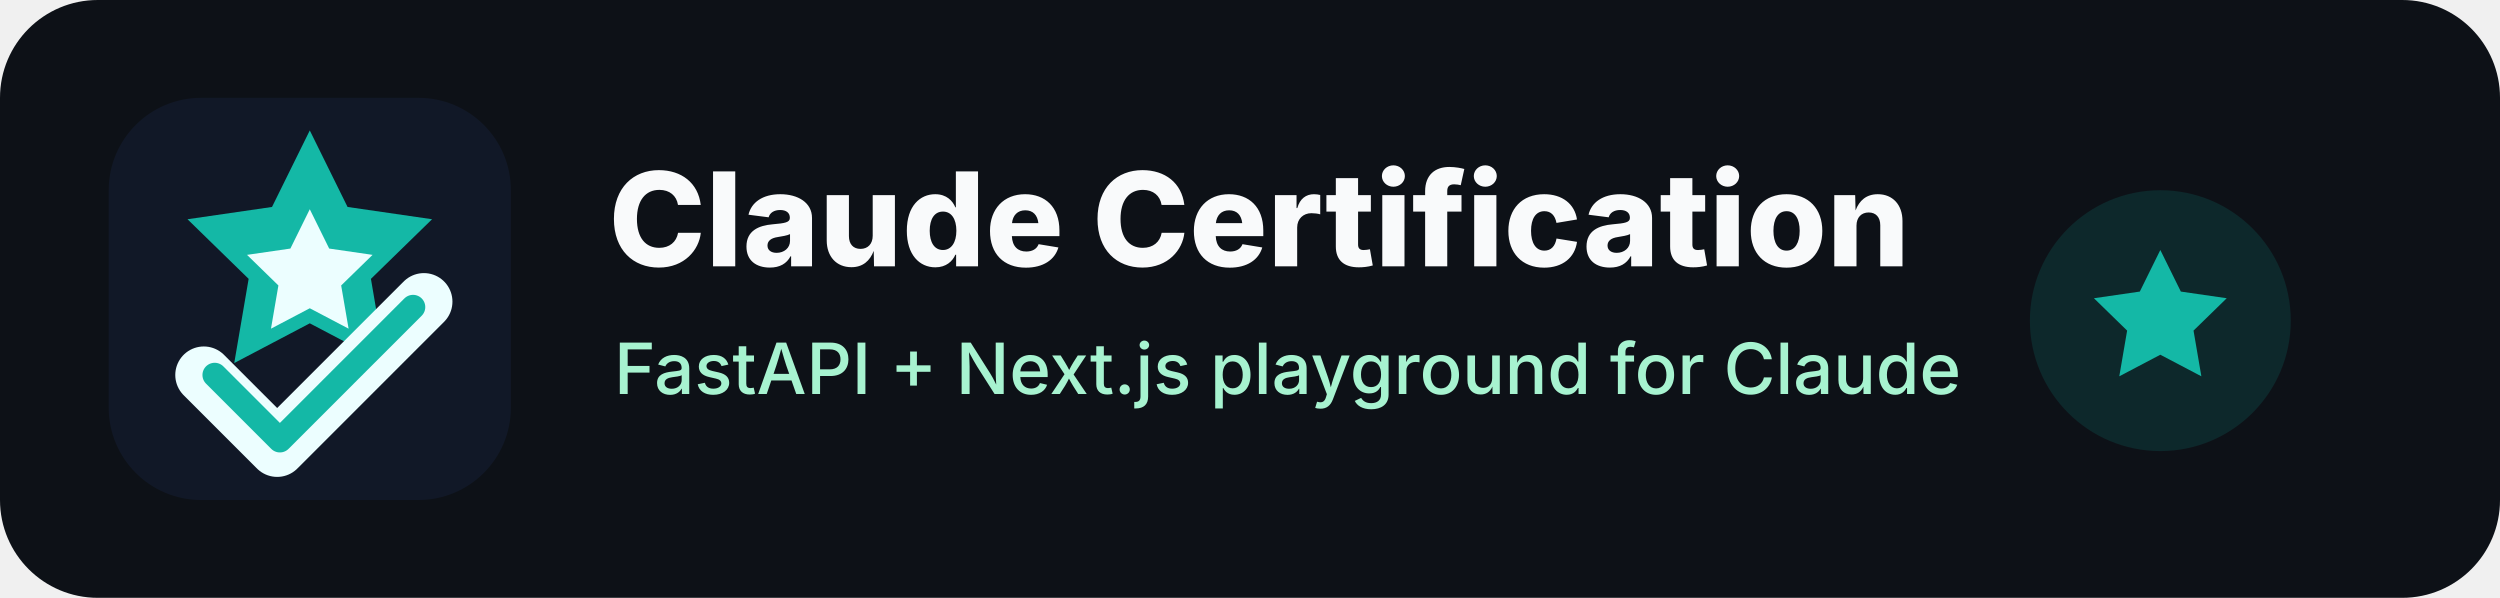
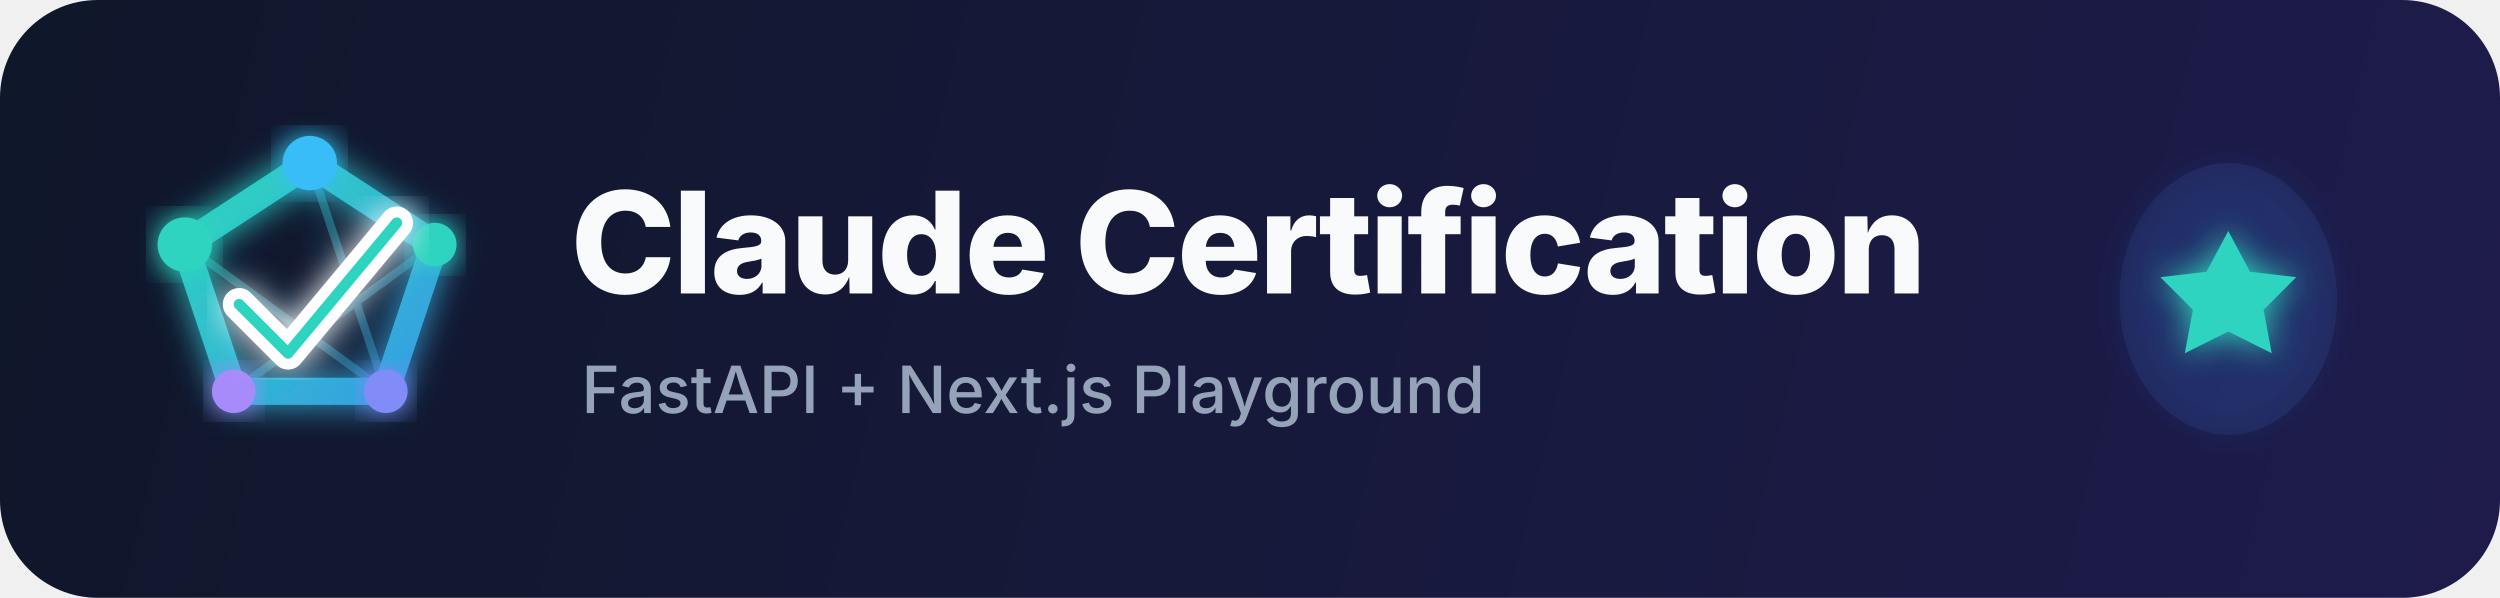
<svg xmlns="http://www.w3.org/2000/svg" width="920" height="220" viewBox="0 0 920 220" fill="none" role="img" aria-labelledby="title desc">
-   <rect width="920" height="220" rx="36" fill="#0D1117" />
+   <rect width="920" height="220" rx="36" fill="url(#bg-grad)" />
+   <defs>
+     <linearGradient id="bg-grad" x1="0" y1="0" x2="920" y2="220" gradientUnits="userSpaceOnUse">
+       <stop offset="0%" stop-color="#0f172a" />
+       <stop offset="100%" stop-color="#1e1b4b" />
+     </linearGradient>
+     <linearGradient id="icon-grad" x1="32" y1="32" x2="152" y2="152" gradientUnits="userSpaceOnUse">
+       <stop offset="0%" stop-color="#2dd4bf" />
+       <stop offset="100%" stop-color="#3b82f6" />
+     </linearGradient>
+     <filter id="glow" x="-20%" y="-20%" width="140%" height="140%">
+       <feGaussianBlur stdDeviation="6" result="blur" />
+       <feComposite in="SourceGraphic" in2="blur" operator="over" />
+     </filter>
+   </defs>
  <g transform="translate(40 36)">
-     <rect width="148" height="148" rx="34" fill="#111827" />
-     <path d="M74 12L87.9 40.16L119 44.68L96.5 66.62L101.8 97.6L74 82.98L46.2 97.6L51.5 66.62L29 44.68L60.1 40.16L74 12Z" fill="#14B8A6" />
-     <path d="M74 41L81.14 55.47L97.1 57.79L85.55 69.05L88.28 84.95L74 77.44L59.72 84.95L62.45 69.05L50.9 57.79L66.86 55.47L74 41Z" fill="#ECFEFF" />
-     <path d="M35 102L62 129L116 75" stroke="#ECFEFF" stroke-width="21" stroke-linecap="round" stroke-linejoin="round" />
-     <path d="M39 102L63 126L112 77" stroke="#14B8A6" stroke-width="9" stroke-linecap="round" stroke-linejoin="round" />
+     <path d="M74 24 L120 54 L102 108 L46 108 L28 54 Z" fill="none" stroke="url(#icon-grad)" stroke-width="10" stroke-linejoin="round" filter="url(#glow)" />
+     <path d="M74 24 L102 108 M120 54 L46 108 M28 54 L74 24 M28 54 L102 108 M120 54 L46 108" stroke="url(#icon-grad)" stroke-width="3" stroke-opacity="0.4" filter="url(#glow)" />
+     <circle cx="74" cy="24" r="10" fill="#38bdf8" filter="url(#glow)" />
+     <circle cx="120" cy="54" r="8" fill="#2dd4bf" filter="url(#glow)" />
+     <circle cx="102" cy="108" r="8" fill="#818cf8" filter="url(#glow)" />
+     <circle cx="46" cy="108" r="8" fill="#a78bfa" filter="url(#glow)" />
+     <circle cx="28" cy="54" r="10" fill="#2dd4bf" filter="url(#glow)" />
+     <path d="M48 76 L66 94 L106 46" fill="none" stroke="#ffffff" stroke-width="12" stroke-linecap="round" stroke-linejoin="round" filter="url(#glow)" />
+     <path d="M48 76 L66 94 L106 46" fill="none" stroke="#2dd4bf" stroke-width="4" stroke-linecap="round" stroke-linejoin="round" />
  </g>
-   <text x="224" y="98" fill="#F9FAFB" font-family="Inter, ui-sans-serif, system-ui, -apple-system, BlinkMacSystemFont, 'Segoe UI', sans-serif" font-size="48" font-weight="760" letter-spacing="0">Claude Certification</text>
-   <text x="226" y="145" fill="#A7F3D0" font-family="Inter, ui-sans-serif, system-ui, -apple-system, BlinkMacSystemFont, 'Segoe UI', sans-serif" font-size="26" font-weight="520" letter-spacing="0">FastAPI + Next.js playground for Claude</text>
-   <path d="M795 70C821.51 70 843 91.49 843 118C843 144.51 821.51 166 795 166C768.49 166 747 144.51 747 118C747 91.49 768.49 70 795 70Z" fill="#14B8A6" fill-opacity="0.14" />
-   <path d="M795 92L802.551 107.299L819.436 109.753L807.218 121.663L810.102 138.48L795 130.54L779.898 138.48L782.782 121.663L770.564 109.753L787.449 107.299L795 92Z" fill="#14B8A6" />
+   <text x="210" y="108" fill="#F8FAFC" font-family="Inter, ui-sans-serif, system-ui, -apple-system, sans-serif" font-size="52" font-weight="800" letter-spacing="-0.02em">Claude Certification</text>
+   <text x="214" y="152" fill="#94A3B8" font-family="Inter, ui-sans-serif, system-ui, -apple-system, sans-serif" font-size="24" font-weight="500" letter-spacing="0">FastAPI + Next.js Playground</text>
+   <path d="M820 60 C840 60 860 80 860 110 C860 140 840 160 820 160 C800 160 780 140 780 110 C780 80 800 60 820 60 Z" fill="url(#icon-grad)" fill-opacity="0.1" filter="url(#glow)" />
+   <path d="M820 85 L828 100 L845 102 L833 114 L836 130 L820 122 L804 130 L807 114 L795 102 L812 100 Z" fill="#2dd4bf" filter="url(#glow)" />
</svg>
